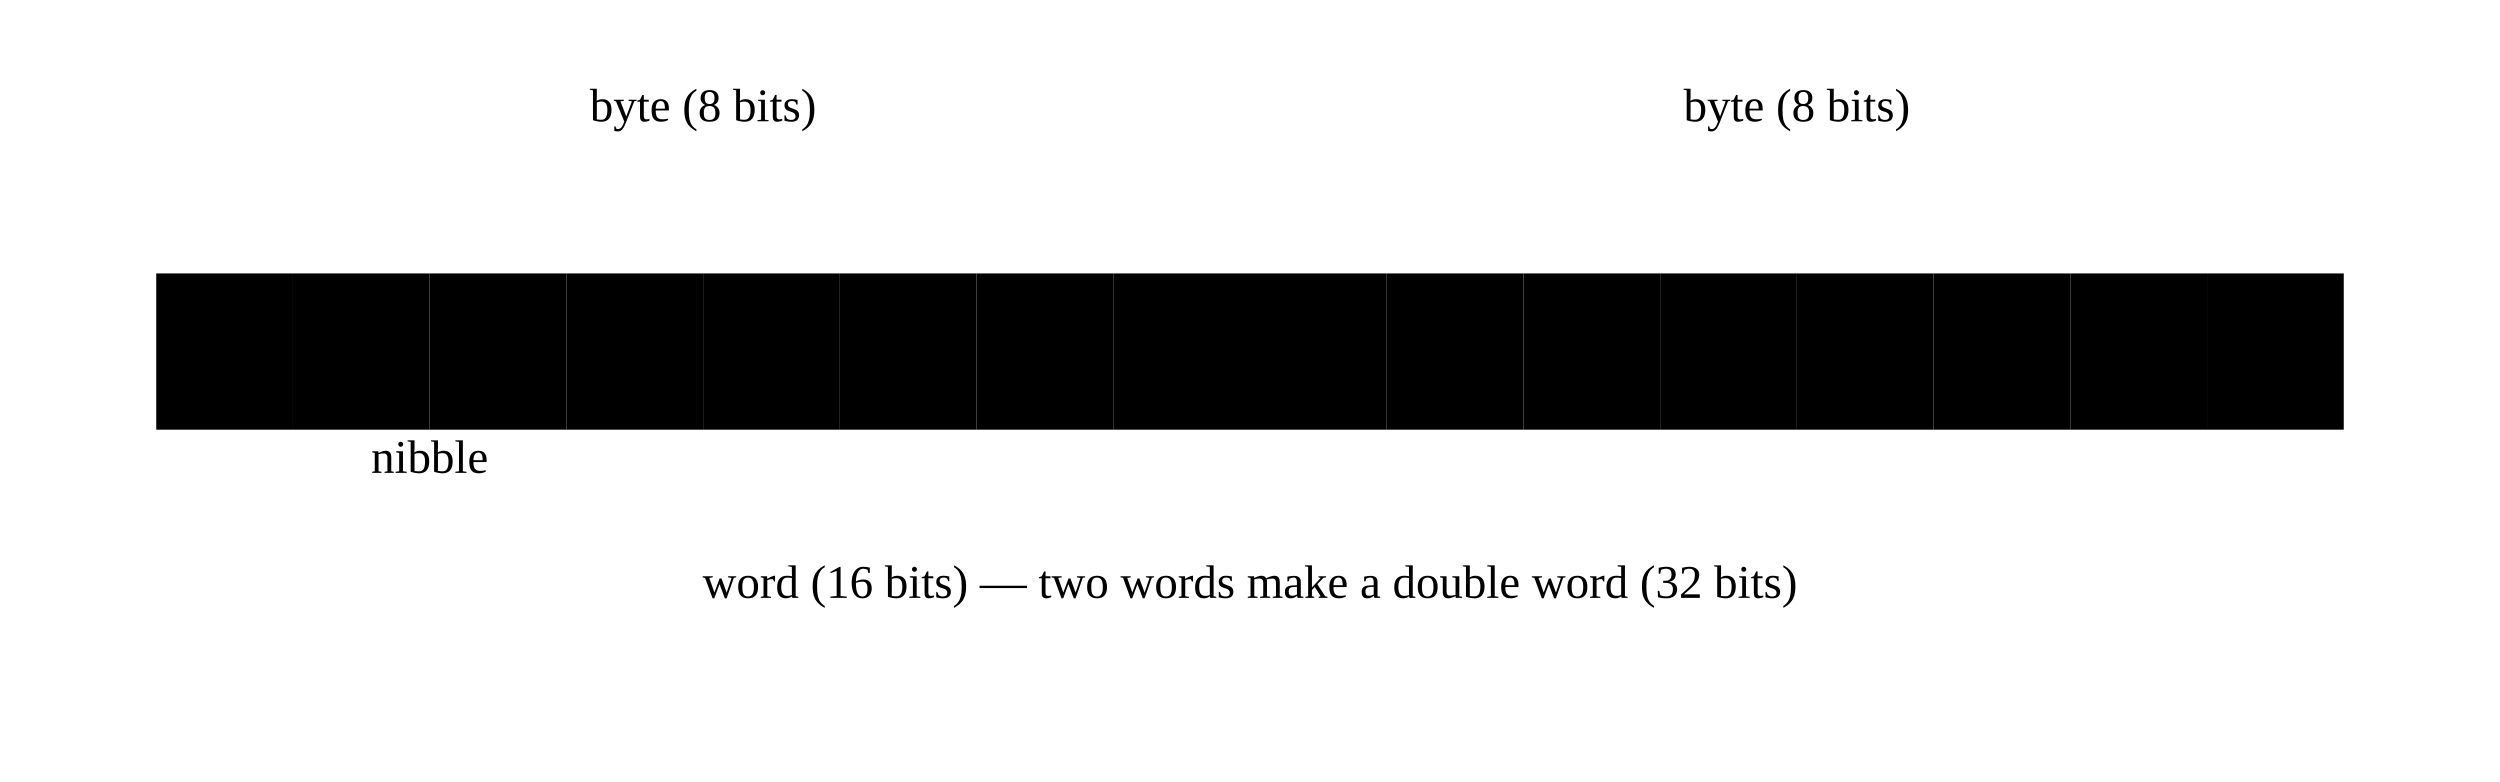
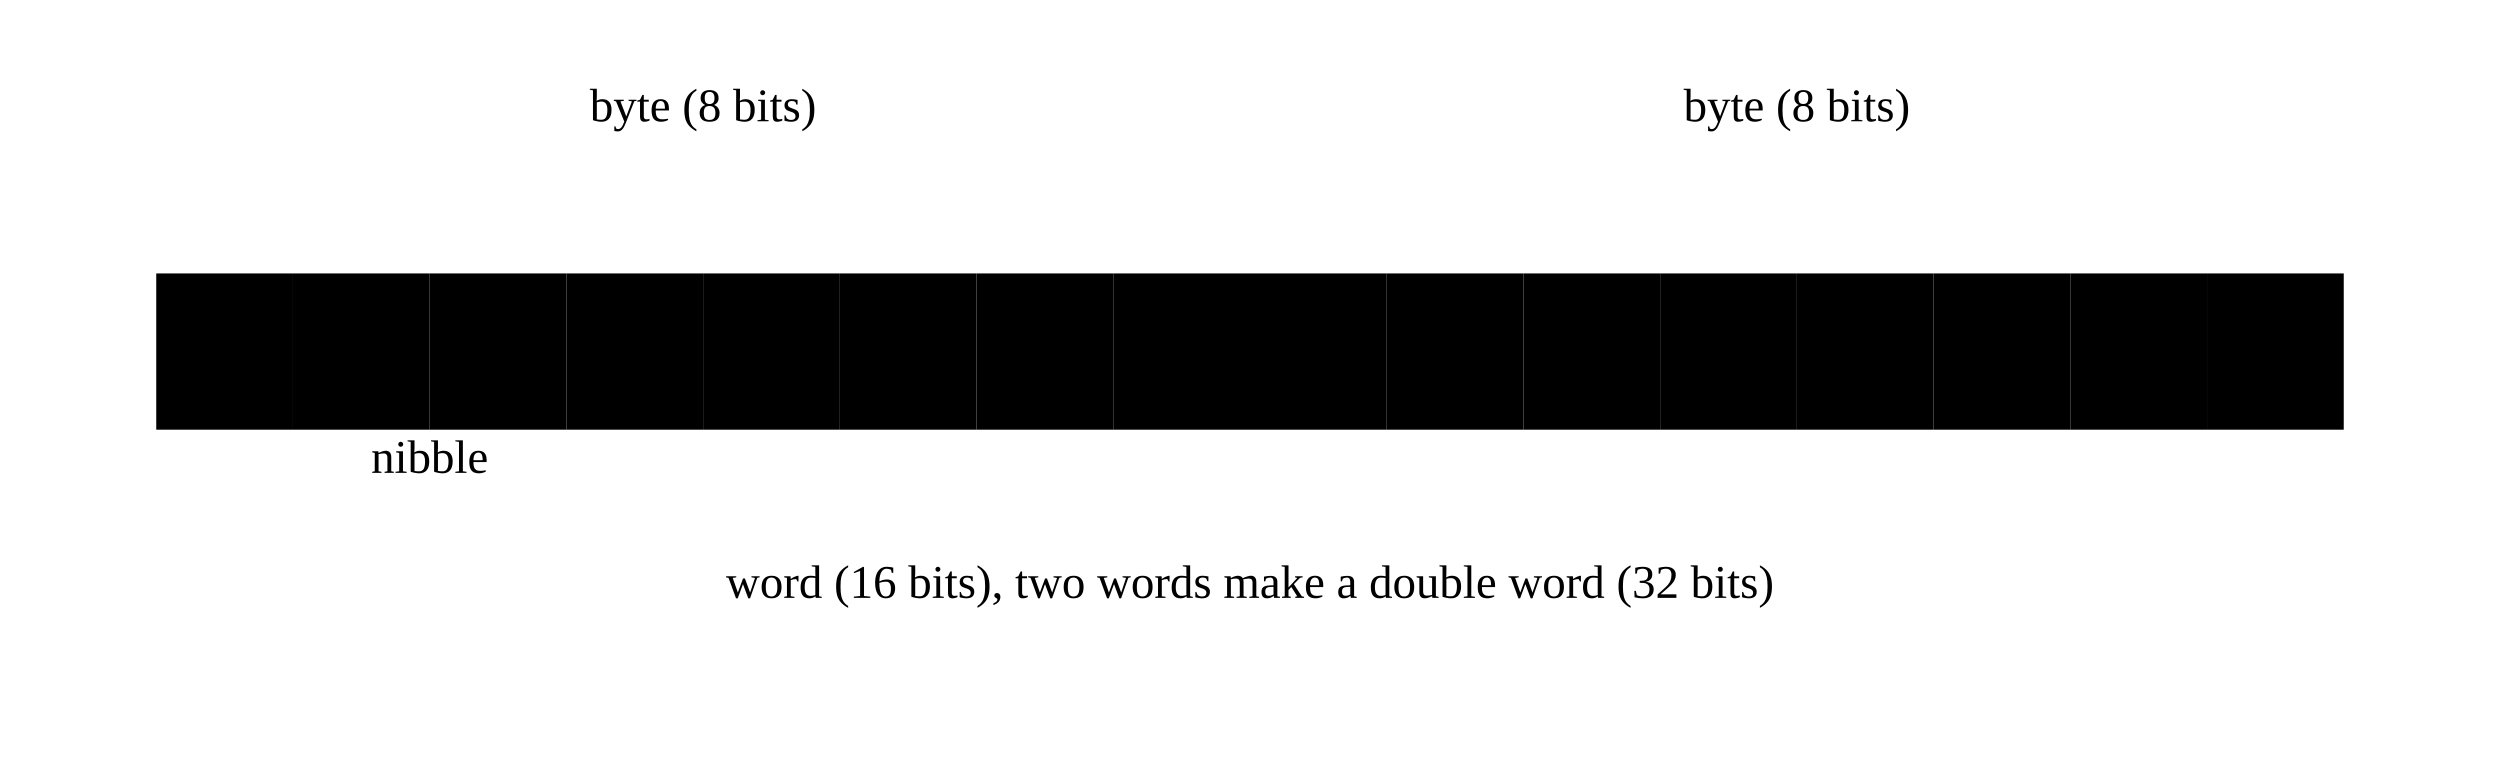
<svg xmlns="http://www.w3.org/2000/svg" viewBox="0 0 640 200" style="min-width:520px">
  <rect class="d-box-3" x="40" y="70" width="35" height="40" rx="0" />
  <rect class="d-box-3" x="75" y="70" width="35" height="40" rx="0" />
  <rect class="d-box-3" x="110" y="70" width="35" height="40" rx="0" />
  <rect class="d-box-3" x="145" y="70" width="35" height="40" rx="0" />
  <rect class="d-box-3" x="180" y="70" width="35" height="40" rx="0" />
  <rect class="d-box-3" x="215" y="70" width="35" height="40" rx="0" />
  <rect class="d-box-3" x="250" y="70" width="35" height="40" rx="0" />
  <rect class="d-box-3" x="285" y="70" width="35" height="40" rx="0" />
  <rect class="d-box-2" x="320" y="70" width="35" height="40" rx="0" />
  <rect class="d-box-2" x="355" y="70" width="35" height="40" rx="0" />
  <rect class="d-box-2" x="390" y="70" width="35" height="40" rx="0" />
  <rect class="d-box-2" x="425" y="70" width="35" height="40" rx="0" />
  <rect class="d-box-2" x="460" y="70" width="35" height="40" rx="0" />
  <rect class="d-box-2" x="495" y="70" width="35" height="40" rx="0" />
  <rect class="d-box-2" x="530" y="70" width="35" height="40" rx="0" />
  <rect class="d-box-2" x="565" y="70" width="35" height="40" rx="0" />
  <path class="d-line-mut d-arr2" d="M40.0 40.0 L320.0 40.0" />
  <path class="d-line-mut" d="M40.0 34.0 L40.0 46.0" />
  <path class="d-line-mut" d="M320.0 34.0 L320.0 46.0" />
  <path class="d-line-mut d-arr2" d="M320.0 40.0 L600.0 40.0" />
  <path class="d-line-mut" d="M320.0 34.0 L320.0 46.0" />
  <path class="d-line-mut" d="M600.0 34.0 L600.0 46.0" />
  <path class="d-line-mut d-arr2" d="M40.0 130.0 L180.0 130.0" />
  <path class="d-line-mut" d="M40.0 124.0 L40.0 136.0" />
  <path class="d-line-mut" d="M180.0 124.0 L180.0 136.0" />
  <path class="d-line-mut d-arr2" d="M40.0 162.0 L600.0 162.0" />
  <path class="d-line-mut" d="M40.0 156.0 L40.0 168.0" />
  <path class="d-line-mut" d="M600.0 156.0 L600.0 168.0" />
  <text class="d-mono" x="57.5" y="90.0" text-anchor="middle" dominant-baseline="central">0</text>
  <text class="d-mono" x="92.5" y="90.0" text-anchor="middle" dominant-baseline="central">0</text>
  <text class="d-mono" x="127.5" y="90.0" text-anchor="middle" dominant-baseline="central">1</text>
  <text class="d-mono" x="162.5" y="90.0" text-anchor="middle" dominant-baseline="central">0</text>
  <text class="d-mono" x="197.5" y="90.0" text-anchor="middle" dominant-baseline="central">0</text>
  <text class="d-mono" x="232.5" y="90.0" text-anchor="middle" dominant-baseline="central">1</text>
  <text class="d-mono" x="267.5" y="90.0" text-anchor="middle" dominant-baseline="central">1</text>
  <text class="d-mono" x="302.5" y="90.0" text-anchor="middle" dominant-baseline="central">0</text>
  <text class="d-mono" x="337.5" y="90.0" text-anchor="middle" dominant-baseline="central">0</text>
  <text class="d-mono" x="372.5" y="90.0" text-anchor="middle" dominant-baseline="central">1</text>
  <text class="d-mono" x="407.5" y="90.0" text-anchor="middle" dominant-baseline="central">1</text>
  <text class="d-mono" x="442.5" y="90.0" text-anchor="middle" dominant-baseline="central">0</text>
  <text class="d-mono" x="477.5" y="90.0" text-anchor="middle" dominant-baseline="central">1</text>
  <text class="d-mono" x="512.5" y="90.0" text-anchor="middle" dominant-baseline="central">0</text>
  <text class="d-mono" x="547.5" y="90.0" text-anchor="middle" dominant-baseline="central">1</text>
  <text class="d-mono" x="582.5" y="90.0" text-anchor="middle" dominant-baseline="central">0</text>
  <text class="d-small" x="180" y="27.0" text-anchor="middle" dominant-baseline="central">byte (8 bits)</text>
  <text class="d-small" x="460" y="27.0" text-anchor="middle" dominant-baseline="central">byte (8 bits)</text>
  <text class="d-small" x="110" y="117.0" text-anchor="middle" dominant-baseline="central">nibble</text>
-   <text class="d-small" x="320" y="149.0" text-anchor="middle" dominant-baseline="central">word (16 bits) — two words make a double word (32 bits)</text>
+   <text class="d-small" x="320" y="149.0" text-anchor="middle" dominant-baseline="central">word (16 bits), two words make a double word (32 bits)</text>
</svg>
